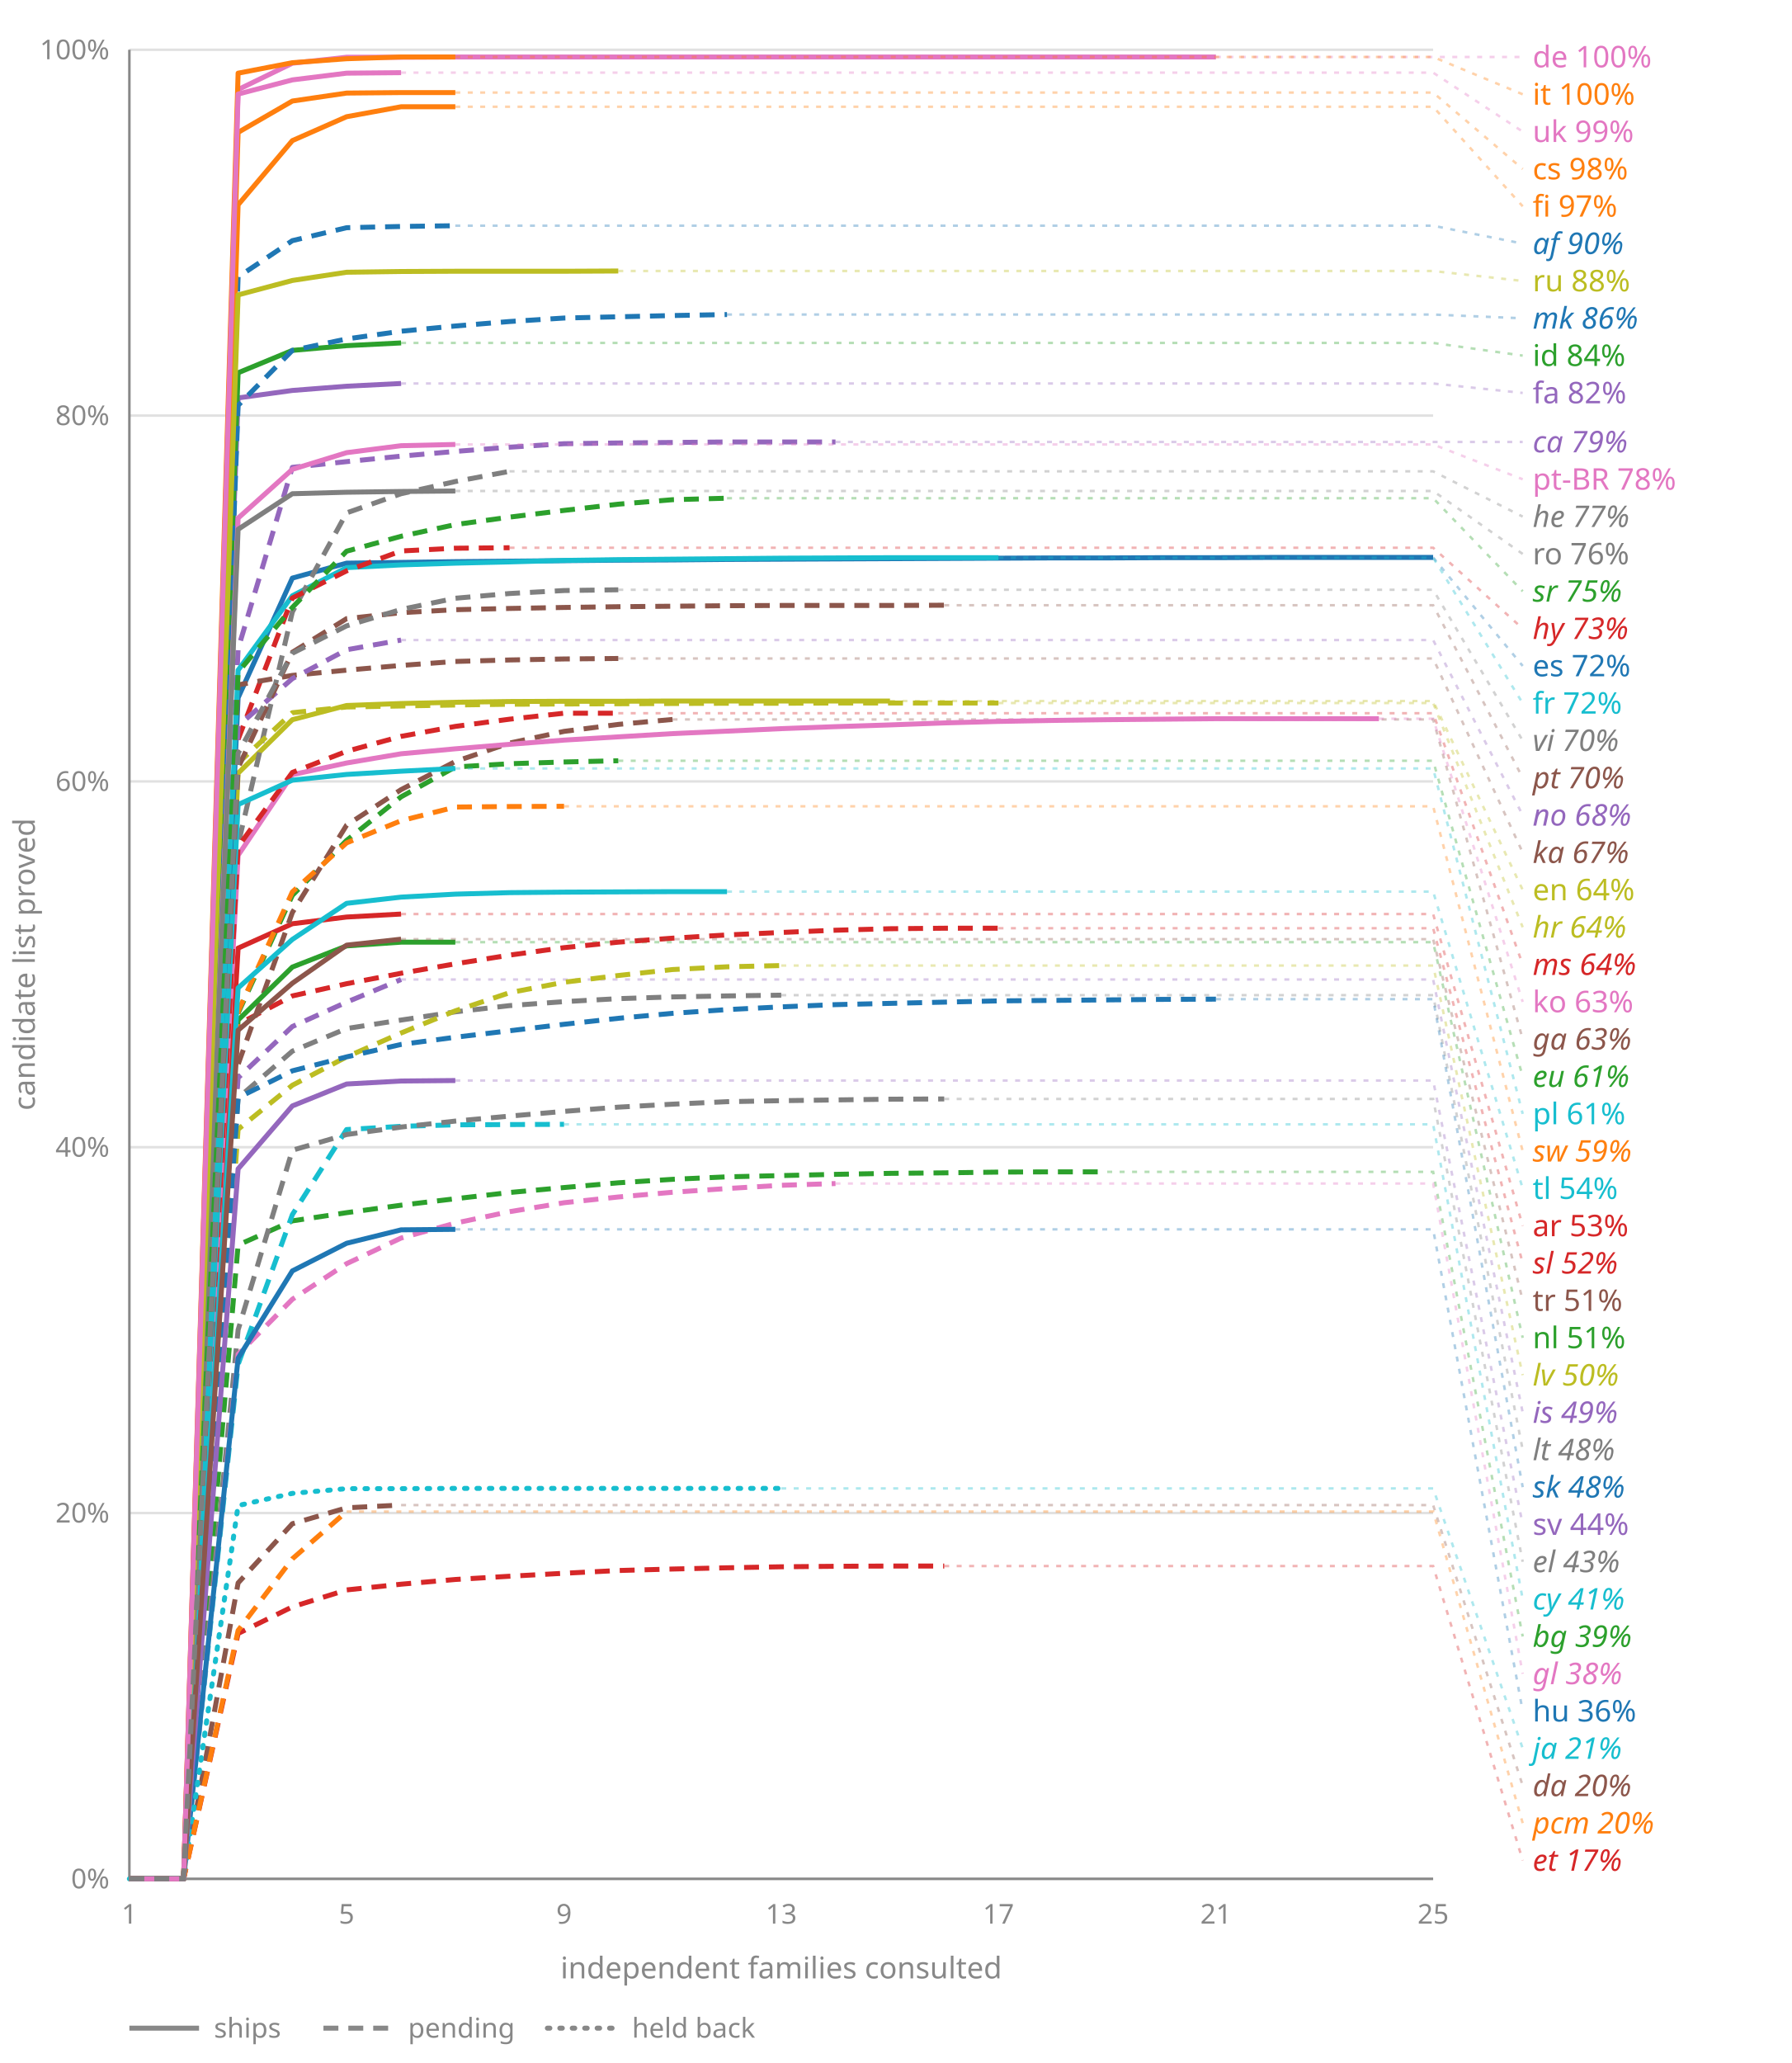
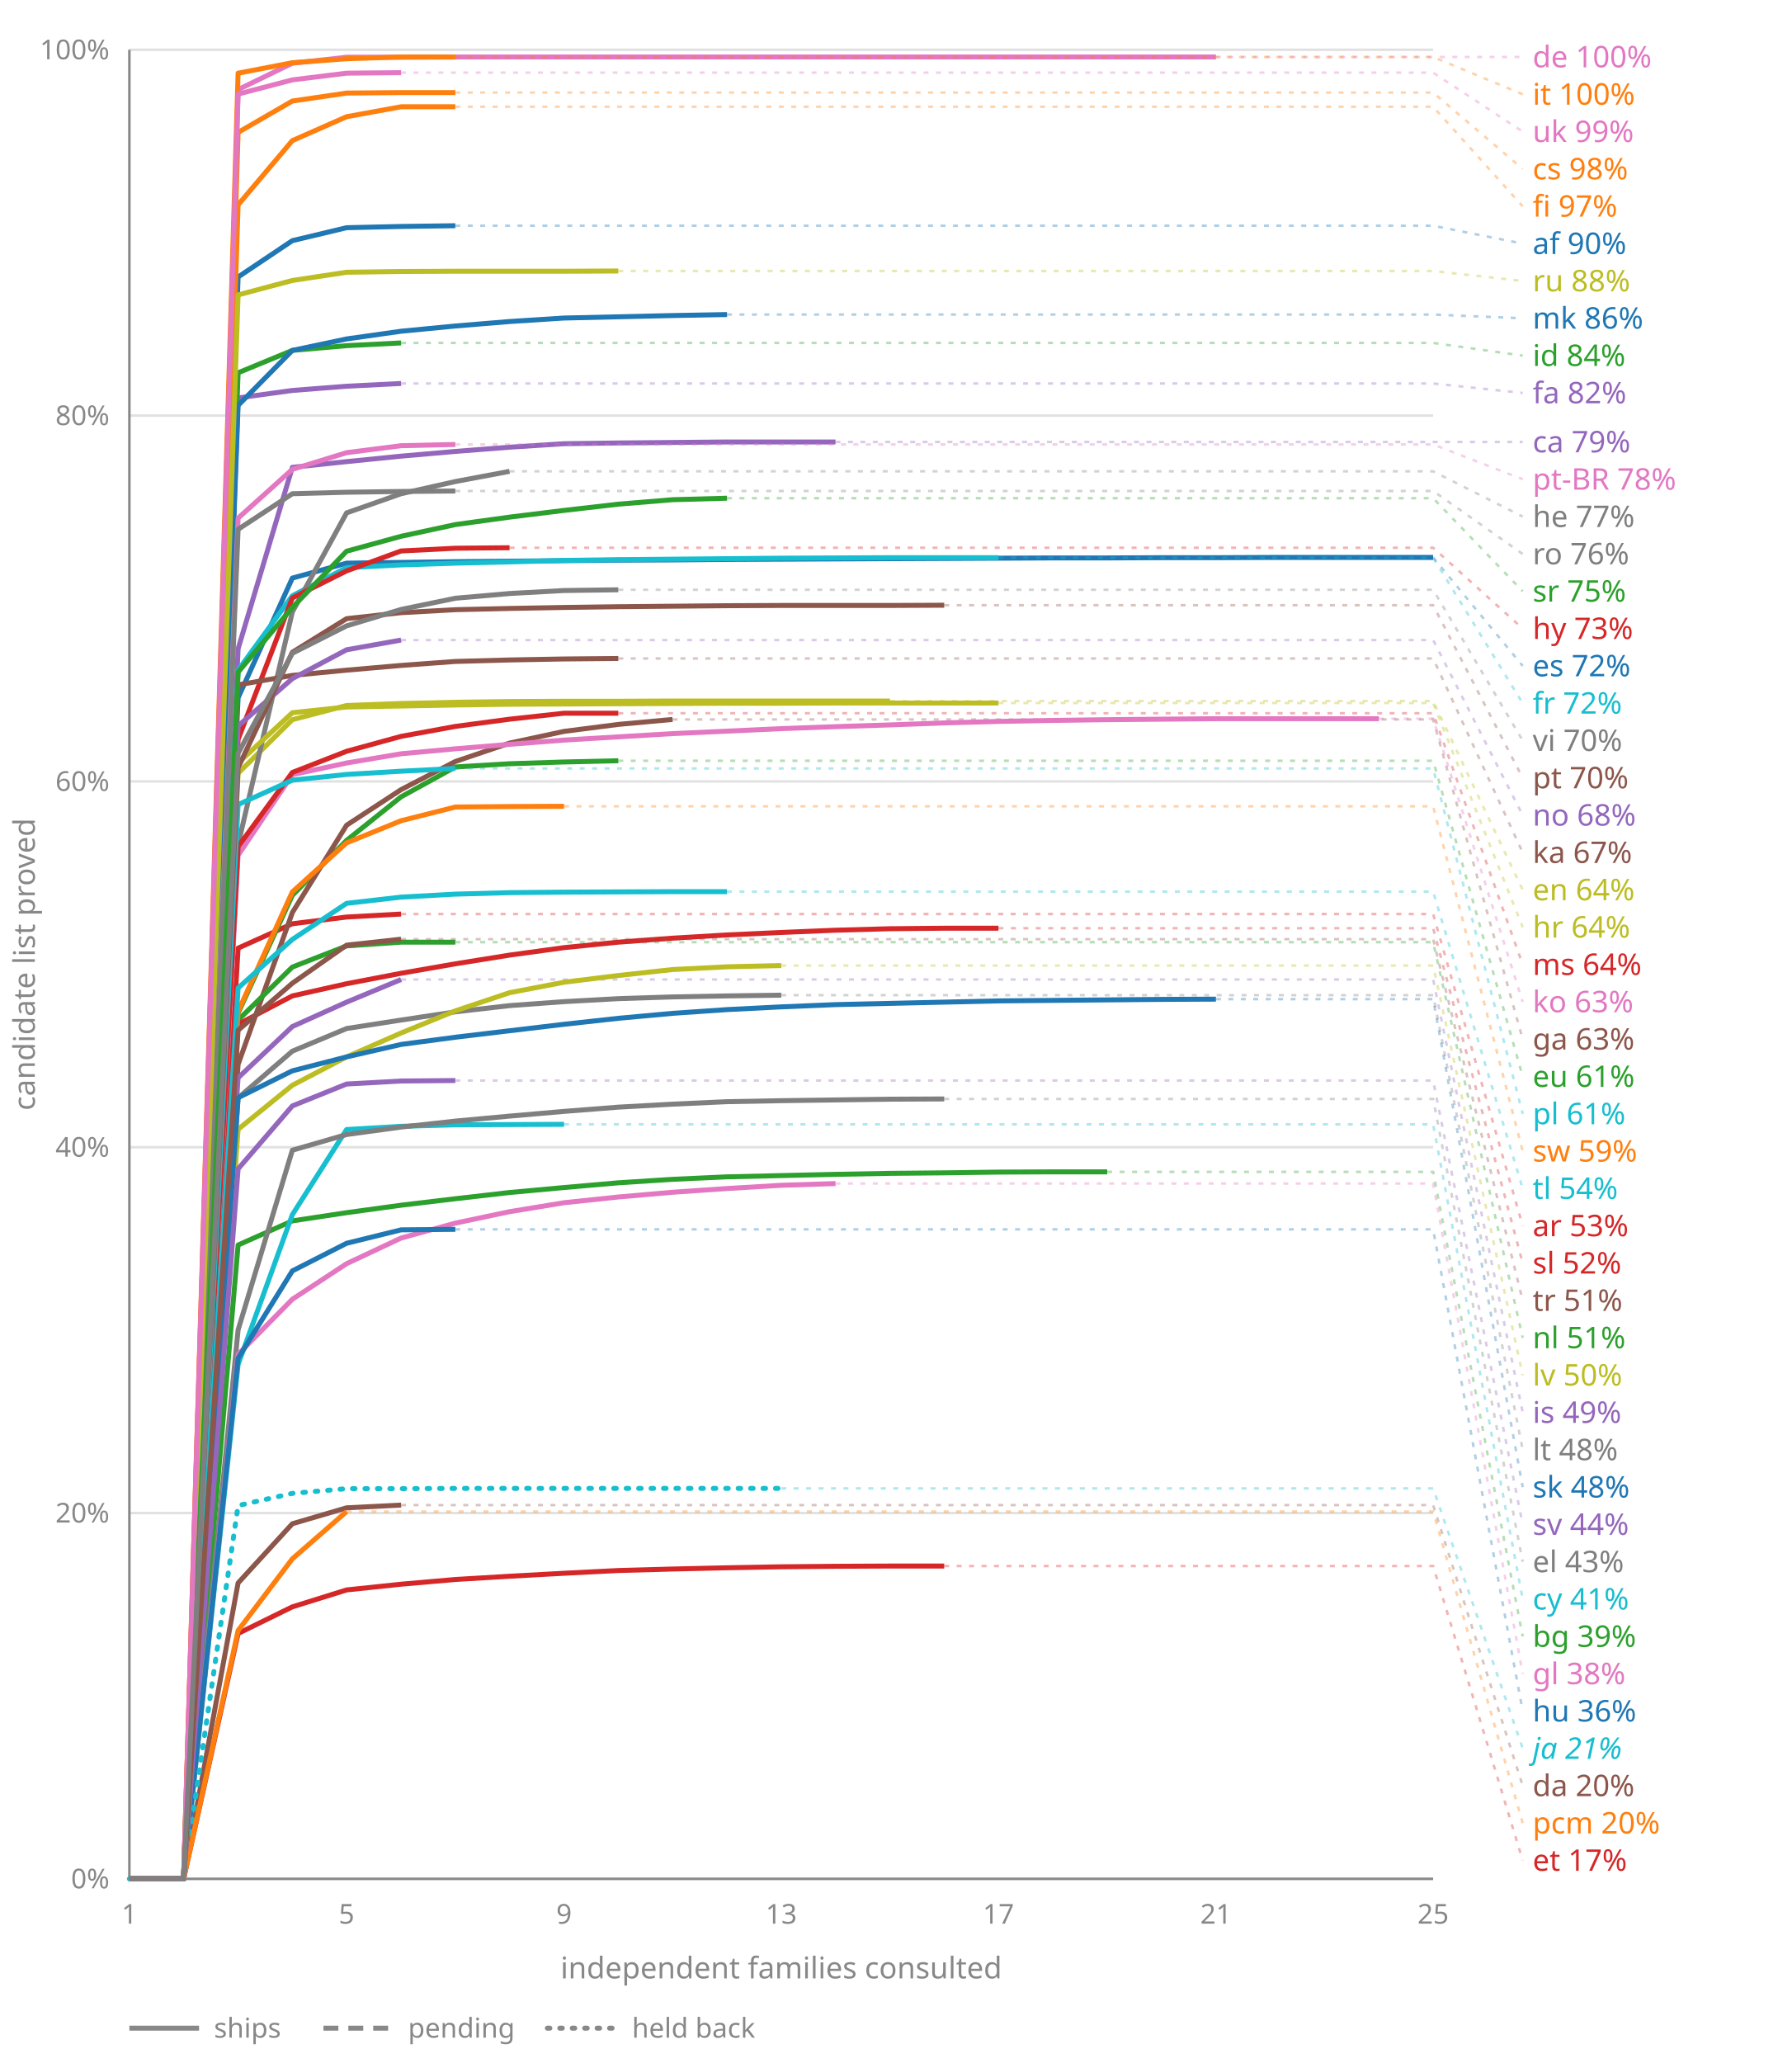
<svg xmlns="http://www.w3.org/2000/svg" width="720" height="829" viewBox="0 0 720 829" font-family="system-ui, sans-serif">
  <line x1="52" y1="755.0" x2="576" y2="755.0" stroke="#888" stroke-opacity="0.25" />
  <text x="44" y="755.0" fill="#888" font-size="11" text-anchor="end" dominant-baseline="middle">0%</text>
  <line x1="52" y1="608.0" x2="576" y2="608.0" stroke="#888" stroke-opacity="0.25" />
  <text x="44" y="608.0" fill="#888" font-size="11" text-anchor="end" dominant-baseline="middle">20%</text>
  <line x1="52" y1="461.0" x2="576" y2="461.0" stroke="#888" stroke-opacity="0.25" />
  <text x="44" y="461.0" fill="#888" font-size="11" text-anchor="end" dominant-baseline="middle">40%</text>
  <line x1="52" y1="314.0" x2="576" y2="314.0" stroke="#888" stroke-opacity="0.25" />
  <text x="44" y="314.0" fill="#888" font-size="11" text-anchor="end" dominant-baseline="middle">60%</text>
  <line x1="52" y1="167.0" x2="576" y2="167.0" stroke="#888" stroke-opacity="0.25" />
  <text x="44" y="167.0" fill="#888" font-size="11" text-anchor="end" dominant-baseline="middle">80%</text>
  <line x1="52" y1="20.0" x2="576" y2="20.0" stroke="#888" stroke-opacity="0.25" />
  <text x="44" y="20.0" fill="#888" font-size="11" text-anchor="end" dominant-baseline="middle">100%</text>
  <line x1="52" y1="20" x2="52" y2="755" stroke="#888" />
  <line x1="52" y1="755" x2="576" y2="755" stroke="#888" />
  <text x="52.0" y="773" fill="#888" font-size="11" text-anchor="middle">1</text>
  <text x="139.3" y="773" fill="#888" font-size="11" text-anchor="middle">5</text>
  <text x="226.7" y="773" fill="#888" font-size="11" text-anchor="middle">9</text>
  <text x="314.0" y="773" fill="#888" font-size="11" text-anchor="middle">13</text>
  <text x="401.3" y="773" fill="#888" font-size="11" text-anchor="middle">17</text>
  <text x="488.7" y="773" fill="#888" font-size="11" text-anchor="middle">21</text>
  <text x="576.0" y="773" fill="#888" font-size="11" text-anchor="middle">25</text>
  <text x="314" y="795" fill="#888" font-size="12" text-anchor="middle">independent families consulted</text>
  <text x="14" y="387.5" fill="#888" font-size="12" text-anchor="middle" transform="rotate(-90 14 387.5)">candidate list proved</text>
  <line x1="52" y1="815" x2="80" y2="815" stroke="#888" stroke-width="2" />
  <text x="86" y="815" fill="#888" font-size="11" dominant-baseline="middle">ships</text>
  <line x1="130" y1="815" x2="158" y2="815" stroke="#888" stroke-width="2" stroke-dasharray="6 4" />
  <text x="164" y="815" fill="#888" font-size="11" dominant-baseline="middle">pending</text>
  <line x1="220" y1="815" x2="248" y2="815" stroke="#888" stroke-width="2" stroke-dasharray="1 4" stroke-linecap="round" />
  <text x="254" y="815" fill="#888" font-size="11" dominant-baseline="middle">held back</text>
-   <polyline points="52.0,755.0 73.8,755.0 95.7,111.3 117.5,96.7 139.3,91.5 161.2,91.0 183.0,90.7" fill="none" stroke="#1f77b4" stroke-width="2" stroke-linejoin="round" stroke-dasharray="6 4" />
+   <polyline points="52.0,755.0 73.8,755.0 95.7,111.3 117.5,96.7 139.3,91.5 161.2,91.0 183.0,90.7" fill="none" stroke="#1f77b4" stroke-width="2" stroke-linejoin="round" />
  <path d="M183.0,90.7 L576,90.7 L612,97.9" fill="none" stroke="#1f77b4" stroke-opacity="0.35" stroke-dasharray="2 3" />
-   <text x="616" y="97.9" fill="#1f77b4" font-size="12" dominant-baseline="middle" font-style="italic">af 90%</text>
+   <text x="616" y="97.9" fill="#1f77b4" font-size="12" dominant-baseline="middle">af 90%</text>
  <polyline points="52.0,755.0 73.8,755.0 95.7,381.0 117.5,371.2 139.3,368.5 161.2,367.3" fill="none" stroke="#d62728" stroke-width="2" stroke-linejoin="round" />
  <path d="M161.2,367.3 L576,367.3 L612,492.6" fill="none" stroke="#d62728" stroke-opacity="0.35" stroke-dasharray="2 3" />
  <text x="616" y="492.6" fill="#d62728" font-size="12" dominant-baseline="middle">ar 53%</text>
-   <polyline points="52.0,755.0 73.8,755.0 95.7,500.3 117.5,490.6 139.3,487.3 161.2,484.3 183.0,481.7 204.8,479.2 226.7,477.2 248.5,475.3 270.3,473.9 292.2,472.9 314.0,472.4 335.8,471.9 357.7,471.5 379.5,471.3 401.3,471.0 423.2,470.9 445.0,470.9" fill="none" stroke="#2ca02c" stroke-width="2" stroke-linejoin="round" stroke-dasharray="6 4" />
+   <polyline points="52.0,755.0 73.8,755.0 95.7,500.3 117.5,490.6 139.3,487.3 161.2,484.3 183.0,481.7 204.8,479.2 226.7,477.2 248.5,475.3 270.3,473.9 292.2,472.9 314.0,472.4 335.8,471.9 357.7,471.5 379.5,471.3 401.3,471.0 423.2,470.9 445.0,470.9" fill="none" stroke="#2ca02c" stroke-width="2" stroke-linejoin="round" />
  <path d="M445.0,470.9 L576,470.9 L612,657.6" fill="none" stroke="#2ca02c" stroke-opacity="0.35" stroke-dasharray="2 3" />
-   <text x="616" y="657.6" fill="#2ca02c" font-size="12" dominant-baseline="middle" font-style="italic">bg 39%</text>
-   <polyline points="52.0,755.0 73.8,755.0 95.7,260.7 117.5,187.8 139.3,185.5 161.2,183.3 183.0,181.4 204.8,179.7 226.7,178.3 248.5,178.0 270.3,177.8 292.2,177.6 314.0,177.6 335.8,177.6" fill="none" stroke="#9467bd" stroke-width="2" stroke-linejoin="round" stroke-dasharray="6 4" />
+   <text x="616" y="657.6" fill="#2ca02c" font-size="12" dominant-baseline="middle">bg 39%</text>
+   <polyline points="52.0,755.0 73.8,755.0 95.7,260.7 117.5,187.8 139.3,185.5 161.2,183.3 183.0,181.4 204.8,179.7 226.7,178.3 248.5,178.0 270.3,177.8 292.2,177.6 314.0,177.6 335.8,177.6" fill="none" stroke="#9467bd" stroke-width="2" stroke-linejoin="round" />
  <path d="M335.8,177.6 L576,177.6 L612,177.6" fill="none" stroke="#9467bd" stroke-opacity="0.35" stroke-dasharray="2 3" />
-   <text x="616" y="177.6" fill="#9467bd" font-size="12" dominant-baseline="middle" font-style="italic">ca 79%</text>
+   <text x="616" y="177.6" fill="#9467bd" font-size="12" dominant-baseline="middle">ca 79%</text>
  <polyline points="52.0,755.0 73.8,755.0 95.7,53.2 117.5,40.6 139.3,37.4 161.2,37.2 183.0,37.2" fill="none" stroke="#ff7f0e" stroke-width="2" stroke-linejoin="round" />
  <path d="M183.0,37.2 L576,37.2 L612,67.9" fill="none" stroke="#ff7f0e" stroke-opacity="0.35" stroke-dasharray="2 3" />
  <text x="616" y="67.9" fill="#ff7f0e" font-size="12" dominant-baseline="middle">cs 98%</text>
-   <polyline points="52.0,755.0 73.8,755.0 95.7,548.3 117.5,488.1 139.3,453.9 161.2,452.6 183.0,452.0 204.8,451.9 226.7,451.8" fill="none" stroke="#17becf" stroke-width="2" stroke-linejoin="round" stroke-dasharray="6 4" />
+   <polyline points="52.0,755.0 73.8,755.0 95.7,548.3 117.5,488.1 139.3,453.9 161.2,452.6 183.0,452.0 204.8,451.9 226.7,451.8" fill="none" stroke="#17becf" stroke-width="2" stroke-linejoin="round" />
  <path d="M226.7,451.8 L576,451.8 L612,642.6" fill="none" stroke="#17becf" stroke-opacity="0.35" stroke-dasharray="2 3" />
-   <text x="616" y="642.6" fill="#17becf" font-size="12" dominant-baseline="middle" font-style="italic">cy 41%</text>
-   <polyline points="52.0,755.0 73.8,755.0 95.7,636.1 117.5,612.3 139.3,605.9 161.2,604.8" fill="none" stroke="#8c564b" stroke-width="2" stroke-linejoin="round" stroke-dasharray="6 4" />
+   <text x="616" y="642.6" fill="#17becf" font-size="12" dominant-baseline="middle">cy 41%</text>
+   <polyline points="52.0,755.0 73.8,755.0 95.7,636.1 117.5,612.3 139.3,605.9 161.2,604.8" fill="none" stroke="#8c564b" stroke-width="2" stroke-linejoin="round" />
  <path d="M161.2,604.8 L576,604.8 L612,717.6" fill="none" stroke="#8c564b" stroke-opacity="0.35" stroke-dasharray="2 3" />
-   <text x="616" y="717.6" fill="#8c564b" font-size="12" dominant-baseline="middle" font-style="italic">da 20%</text>
+   <text x="616" y="717.6" fill="#8c564b" font-size="12" dominant-baseline="middle">da 20%</text>
  <polyline points="52.0,755.0 73.8,755.0 95.7,36.0 117.5,25.4 139.3,23.0 161.2,23.0 183.0,22.9 204.8,22.9 226.7,22.9 248.5,22.9 270.3,22.9 292.2,22.9 314.0,22.9 335.8,22.9 357.7,22.9 379.5,22.9 401.3,22.9 423.2,22.9 445.0,22.9 466.8,22.9 488.7,22.9" fill="none" stroke="#e377c2" stroke-width="2" stroke-linejoin="round" />
  <path d="M488.7,22.9 L576,22.9 L612,22.9" fill="none" stroke="#e377c2" stroke-opacity="0.35" stroke-dasharray="2 3" />
  <text x="616" y="22.9" fill="#e377c2" font-size="12" dominant-baseline="middle">de 100%</text>
-   <polyline points="52.0,755.0 73.8,755.0 95.7,534.4 117.5,462.2 139.3,455.9 161.2,452.9 183.0,450.5 204.8,448.5 226.7,446.6 248.5,444.9 270.3,443.7 292.2,442.7 314.0,442.3 335.8,442.0 357.7,441.7 379.5,441.6" fill="none" stroke="#7f7f7f" stroke-width="2" stroke-linejoin="round" stroke-dasharray="6 4" />
+   <polyline points="52.0,755.0 73.8,755.0 95.7,534.4 117.5,462.2 139.3,455.9 161.2,452.9 183.0,450.5 204.8,448.5 226.7,446.6 248.5,444.9 270.3,443.7 292.2,442.7 314.0,442.3 335.8,442.0 357.7,441.7 379.5,441.6" fill="none" stroke="#7f7f7f" stroke-width="2" stroke-linejoin="round" />
  <path d="M379.5,441.6 L576,441.6 L612,627.6" fill="none" stroke="#7f7f7f" stroke-opacity="0.35" stroke-dasharray="2 3" />
-   <text x="616" y="627.6" fill="#7f7f7f" font-size="12" dominant-baseline="middle" font-style="italic">el 43%</text>
+   <text x="616" y="627.6" fill="#7f7f7f" font-size="12" dominant-baseline="middle">el 43%</text>
  <polyline points="52.0,755.0 73.8,755.0 95.7,310.7 117.5,289.2 139.3,283.5 161.2,282.7 183.0,282.2 204.8,281.9 226.7,281.8 248.5,281.8 270.3,281.7 292.2,281.7 314.0,281.7 335.8,281.7 357.7,281.7" fill="none" stroke="#bcbd22" stroke-width="2" stroke-linejoin="round" />
  <path d="M357.7,281.7 L576,281.7 L612,357.6" fill="none" stroke="#bcbd22" stroke-opacity="0.35" stroke-dasharray="2 3" />
  <text x="616" y="357.6" fill="#bcbd22" font-size="12" dominant-baseline="middle">en 64%</text>
  <polyline points="52.0,755.0 73.8,755.0 95.7,280.4 117.5,232.3 139.3,226.3 161.2,226.0 183.0,225.7 204.8,225.5 226.7,225.3 248.5,225.1 270.3,225.0 292.2,224.8 314.0,224.7 335.8,224.6 357.7,224.5 379.5,224.4 401.3,224.3 423.2,224.2 445.0,224.2 466.8,224.1 488.7,224.1 510.5,224.0 532.3,224.0 554.2,224.0 576.0,224.0" fill="none" stroke="#1f77b4" stroke-width="2" stroke-linejoin="round" />
  <path d="M576.0,224.0 L576,224.0 L612,267.6" fill="none" stroke="#1f77b4" stroke-opacity="0.35" stroke-dasharray="2 3" />
  <text x="616" y="267.6" fill="#1f77b4" font-size="12" dominant-baseline="middle">es 72%</text>
-   <polyline points="52.0,755.0 73.8,755.0 95.7,656.4 117.5,645.7 139.3,638.9 161.2,636.6 183.0,634.7 204.8,633.4 226.7,632.2 248.5,631.1 270.3,630.5 292.2,630.0 314.0,629.6 335.8,629.4 357.7,629.3 379.5,629.3" fill="none" stroke="#d62728" stroke-width="2" stroke-linejoin="round" stroke-dasharray="6 4" />
+   <polyline points="52.0,755.0 73.8,755.0 95.7,656.4 117.5,645.7 139.3,638.9 161.2,636.6 183.0,634.7 204.8,633.4 226.7,632.2 248.5,631.1 270.3,630.5 292.2,630.0 314.0,629.6 335.8,629.4 357.7,629.3 379.5,629.3" fill="none" stroke="#d62728" stroke-width="2" stroke-linejoin="round" />
  <path d="M379.5,629.3 L576,629.3 L612,747.6" fill="none" stroke="#d62728" stroke-opacity="0.35" stroke-dasharray="2 3" />
-   <text x="616" y="747.6" fill="#d62728" font-size="12" dominant-baseline="middle" font-style="italic">et 17%</text>
-   <polyline points="52.0,755.0 73.8,755.0 95.7,407.1 117.5,359.8 139.3,337.7 161.2,320.2 183.0,308.2 204.8,306.9 226.7,306.2 248.5,305.7" fill="none" stroke="#2ca02c" stroke-width="2" stroke-linejoin="round" stroke-dasharray="6 4" />
+   <text x="616" y="747.6" fill="#d62728" font-size="12" dominant-baseline="middle">et 17%</text>
+   <polyline points="52.0,755.0 73.8,755.0 95.7,407.1 117.5,359.8 139.3,337.7 161.2,320.2 183.0,308.2 204.8,306.9 226.7,306.2 248.5,305.7" fill="none" stroke="#2ca02c" stroke-width="2" stroke-linejoin="round" />
  <path d="M248.5,305.7 L576,305.7 L612,432.6" fill="none" stroke="#2ca02c" stroke-opacity="0.35" stroke-dasharray="2 3" />
-   <text x="616" y="432.6" fill="#2ca02c" font-size="12" dominant-baseline="middle" font-style="italic">eu 61%</text>
+   <text x="616" y="432.6" fill="#2ca02c" font-size="12" dominant-baseline="middle">eu 61%</text>
  <polyline points="52.0,755.0 73.8,755.0 95.7,159.9 117.5,156.9 139.3,155.2 161.2,154.1" fill="none" stroke="#9467bd" stroke-width="2" stroke-linejoin="round" />
  <path d="M161.2,154.1 L576,154.1 L612,157.9" fill="none" stroke="#9467bd" stroke-opacity="0.35" stroke-dasharray="2 3" />
  <text x="616" y="157.9" fill="#9467bd" font-size="12" dominant-baseline="middle">fa 82%</text>
  <polyline points="52.0,755.0 73.8,755.0 95.7,82.3 117.5,56.5 139.3,46.9 161.2,42.9 183.0,42.9" fill="none" stroke="#ff7f0e" stroke-width="2" stroke-linejoin="round" />
  <path d="M183.0,42.9 L576,42.9 L612,82.9" fill="none" stroke="#ff7f0e" stroke-opacity="0.35" stroke-dasharray="2 3" />
  <text x="616" y="82.9" fill="#ff7f0e" font-size="12" dominant-baseline="middle">fi 97%</text>
  <polyline points="52.0,755.0 73.8,755.0 95.7,269.3 117.5,239.4 139.3,228.1 161.2,227.0 183.0,226.3 204.8,225.8 226.7,225.2 248.5,224.9 270.3,224.7 292.2,224.5 314.0,224.3 335.8,224.2 357.7,224.1 379.5,224.1 401.3,224.1" fill="none" stroke="#17becf" stroke-width="2" stroke-linejoin="round" />
  <path d="M401.3,224.1 L576,224.1 L612,282.6" fill="none" stroke="#17becf" stroke-opacity="0.35" stroke-dasharray="2 3" />
  <text x="616" y="282.6" fill="#17becf" font-size="12" dominant-baseline="middle">fr 72%</text>
-   <polyline points="52.0,755.0 73.8,755.0 95.7,427.7 117.5,366.7 139.3,331.6 161.2,317.3 183.0,306.0 204.8,298.6 226.7,293.9 248.5,291.1 270.3,289.1" fill="none" stroke="#8c564b" stroke-width="2" stroke-linejoin="round" stroke-dasharray="6 4" />
+   <polyline points="52.0,755.0 73.8,755.0 95.7,427.7 117.5,366.7 139.3,331.6 161.2,317.3 183.0,306.0 204.8,298.6 226.7,293.9 248.5,291.1 270.3,289.1" fill="none" stroke="#8c564b" stroke-width="2" stroke-linejoin="round" />
  <path d="M270.3,289.1 L576,289.1 L612,417.6" fill="none" stroke="#8c564b" stroke-opacity="0.35" stroke-dasharray="2 3" />
-   <text x="616" y="417.6" fill="#8c564b" font-size="12" dominant-baseline="middle" font-style="italic">ga 63%</text>
-   <polyline points="52.0,755.0 73.8,755.0 95.7,544.2 117.5,522.1 139.3,507.8 161.2,497.5 183.0,491.5 204.8,486.9 226.7,483.3 248.5,481.0 270.3,479.1 292.2,477.6 314.0,476.3 335.8,475.6" fill="none" stroke="#e377c2" stroke-width="2" stroke-linejoin="round" stroke-dasharray="6 4" />
+   <text x="616" y="417.6" fill="#8c564b" font-size="12" dominant-baseline="middle">ga 63%</text>
+   <polyline points="52.0,755.0 73.8,755.0 95.7,544.2 117.5,522.1 139.3,507.8 161.2,497.5 183.0,491.5 204.8,486.9 226.7,483.3 248.5,481.0 270.3,479.1 292.2,477.6 314.0,476.3 335.8,475.6" fill="none" stroke="#e377c2" stroke-width="2" stroke-linejoin="round" />
  <path d="M335.8,475.6 L576,475.6 L612,672.6" fill="none" stroke="#e377c2" stroke-opacity="0.35" stroke-dasharray="2 3" />
-   <text x="616" y="672.6" fill="#e377c2" font-size="12" dominant-baseline="middle" font-style="italic">gl 38%</text>
-   <polyline points="52.0,755.0 73.8,755.0 95.7,339.4 117.5,245.9 139.3,206.1 161.2,198.4 183.0,193.5 204.8,189.4" fill="none" stroke="#7f7f7f" stroke-width="2" stroke-linejoin="round" stroke-dasharray="6 4" />
+   <text x="616" y="672.6" fill="#e377c2" font-size="12" dominant-baseline="middle">gl 38%</text>
+   <polyline points="52.0,755.0 73.8,755.0 95.7,339.4 117.5,245.9 139.3,206.1 161.2,198.4 183.0,193.5 204.8,189.4" fill="none" stroke="#7f7f7f" stroke-width="2" stroke-linejoin="round" />
  <path d="M204.8,189.4 L576,189.4 L612,207.6" fill="none" stroke="#7f7f7f" stroke-opacity="0.35" stroke-dasharray="2 3" />
-   <text x="616" y="207.6" fill="#7f7f7f" font-size="12" dominant-baseline="middle" font-style="italic">he 77%</text>
-   <polyline points="52.0,755.0 73.8,755.0 95.7,306.6 117.5,286.4 139.3,284.1 161.2,283.7 183.0,283.3 204.8,283.0 226.7,282.9 248.5,282.8 270.3,282.7 292.2,282.6 314.0,282.6 335.8,282.5 357.7,282.5 379.5,282.5 401.3,282.5" fill="none" stroke="#bcbd22" stroke-width="2" stroke-linejoin="round" stroke-dasharray="6 4" />
+   <text x="616" y="207.6" fill="#7f7f7f" font-size="12" dominant-baseline="middle">he 77%</text>
+   <polyline points="52.0,755.0 73.8,755.0 95.7,306.6 117.5,286.4 139.3,284.1 161.2,283.7 183.0,283.3 204.8,283.0 226.7,282.9 248.5,282.8 270.3,282.7 292.2,282.6 314.0,282.6 335.8,282.5 357.7,282.5 379.5,282.5 401.3,282.5" fill="none" stroke="#bcbd22" stroke-width="2" stroke-linejoin="round" />
  <path d="M401.3,282.5 L576,282.5 L612,372.6" fill="none" stroke="#bcbd22" stroke-opacity="0.35" stroke-dasharray="2 3" />
-   <text x="616" y="372.6" fill="#bcbd22" font-size="12" dominant-baseline="middle" font-style="italic">hr 64%</text>
+   <text x="616" y="372.6" fill="#bcbd22" font-size="12" dominant-baseline="middle">hr 64%</text>
  <polyline points="52.0,755.0 73.8,755.0 95.7,545.8 117.5,510.7 139.3,499.6 161.2,494.2 183.0,494.0" fill="none" stroke="#1f77b4" stroke-width="2" stroke-linejoin="round" />
  <path d="M183.0,494.0 L576,494.0 L612,687.6" fill="none" stroke="#1f77b4" stroke-opacity="0.35" stroke-dasharray="2 3" />
  <text x="616" y="687.6" fill="#1f77b4" font-size="12" dominant-baseline="middle">hu 36%</text>
-   <polyline points="52.0,755.0 73.8,755.0 95.7,297.1 117.5,240.3 139.3,229.4 161.2,221.4 183.0,220.3 204.8,220.1" fill="none" stroke="#d62728" stroke-width="2" stroke-linejoin="round" stroke-dasharray="6 4" />
+   <polyline points="52.0,755.0 73.8,755.0 95.7,297.1 117.5,240.3 139.3,229.4 161.2,221.4 183.0,220.3 204.8,220.1" fill="none" stroke="#d62728" stroke-width="2" stroke-linejoin="round" />
  <path d="M204.8,220.1 L576,220.1 L612,252.6" fill="none" stroke="#d62728" stroke-opacity="0.35" stroke-dasharray="2 3" />
-   <text x="616" y="252.6" fill="#d62728" font-size="12" dominant-baseline="middle" font-style="italic">hy 73%</text>
+   <text x="616" y="252.6" fill="#d62728" font-size="12" dominant-baseline="middle">hy 73%</text>
  <polyline points="52.0,755.0 73.8,755.0 95.7,149.8 117.5,140.8 139.3,138.9 161.2,137.8" fill="none" stroke="#2ca02c" stroke-width="2" stroke-linejoin="round" />
  <path d="M161.2,137.8 L576,137.8 L612,142.9" fill="none" stroke="#2ca02c" stroke-opacity="0.35" stroke-dasharray="2 3" />
  <text x="616" y="142.9" fill="#2ca02c" font-size="12" dominant-baseline="middle">id 84%</text>
-   <polyline points="52.0,755.0 73.8,755.0 95.7,433.1 117.5,412.5 139.3,402.7 161.2,393.6" fill="none" stroke="#9467bd" stroke-width="2" stroke-linejoin="round" stroke-dasharray="6 4" />
+   <polyline points="52.0,755.0 73.8,755.0 95.7,433.1 117.5,412.5 139.3,402.7 161.2,393.6" fill="none" stroke="#9467bd" stroke-width="2" stroke-linejoin="round" />
  <path d="M161.2,393.6 L576,393.6 L612,567.6" fill="none" stroke="#9467bd" stroke-opacity="0.35" stroke-dasharray="2 3" />
-   <text x="616" y="567.6" fill="#9467bd" font-size="12" dominant-baseline="middle" font-style="italic">is 49%</text>
+   <text x="616" y="567.6" fill="#9467bd" font-size="12" dominant-baseline="middle">is 49%</text>
  <polyline points="52.0,755.0 73.8,755.0 95.7,29.4 117.5,25.2 139.3,23.6 161.2,22.9 183.0,22.9" fill="none" stroke="#ff7f0e" stroke-width="2" stroke-linejoin="round" />
  <path d="M183.0,22.9 L576,22.9 L612,37.9" fill="none" stroke="#ff7f0e" stroke-opacity="0.35" stroke-dasharray="2 3" />
  <text x="616" y="37.9" fill="#ff7f0e" font-size="12" dominant-baseline="middle">it 100%</text>
  <polyline points="52.0,755.0 73.8,755.0 95.7,605.0 117.5,600.1 139.3,598.2 161.2,598.2 183.0,598.1 204.8,598.1 226.7,598.1 248.5,598.1 270.3,598.1 292.2,598.1 314.0,598.1" fill="none" stroke="#17becf" stroke-width="2" stroke-linejoin="round" stroke-dasharray="1 4" stroke-linecap="round" />
  <path d="M314.0,598.1 L576,598.1 L612,702.6" fill="none" stroke="#17becf" stroke-opacity="0.35" stroke-dasharray="2 3" />
  <text x="616" y="702.6" fill="#17becf" font-size="12" dominant-baseline="middle" font-style="italic">ja 21%</text>
-   <polyline points="52.0,755.0 73.8,755.0 95.7,275.2 117.5,271.4 139.3,269.3 161.2,267.4 183.0,265.8 204.8,265.2 226.7,264.8 248.5,264.6" fill="none" stroke="#8c564b" stroke-width="2" stroke-linejoin="round" stroke-dasharray="6 4" />
+   <polyline points="52.0,755.0 73.8,755.0 95.7,275.2 117.5,271.4 139.3,269.3 161.2,267.4 183.0,265.8 204.8,265.2 226.7,264.8 248.5,264.6" fill="none" stroke="#8c564b" stroke-width="2" stroke-linejoin="round" />
  <path d="M248.5,264.6 L576,264.6 L612,342.6" fill="none" stroke="#8c564b" stroke-opacity="0.35" stroke-dasharray="2 3" />
-   <text x="616" y="342.6" fill="#8c564b" font-size="12" dominant-baseline="middle" font-style="italic">ka 67%</text>
+   <text x="616" y="342.6" fill="#8c564b" font-size="12" dominant-baseline="middle">ka 67%</text>
  <polyline points="52.0,755.0 73.8,755.0 95.7,343.7 117.5,311.3 139.3,306.6 161.2,302.9 183.0,300.9 204.8,299.1 226.7,297.4 248.5,296.1 270.3,294.8 292.2,293.8 314.0,292.8 335.8,292.0 357.7,291.3 379.5,290.5 401.3,289.9 423.2,289.5 445.0,289.2 466.8,289.0 488.7,288.8 510.5,288.8 532.3,288.8 554.2,288.8" fill="none" stroke="#e377c2" stroke-width="2" stroke-linejoin="round" />
  <path d="M554.2,288.8 L576,288.8 L612,402.6" fill="none" stroke="#e377c2" stroke-opacity="0.35" stroke-dasharray="2 3" />
  <text x="616" y="402.6" fill="#e377c2" font-size="12" dominant-baseline="middle">ko 63%</text>
-   <polyline points="52.0,755.0 73.8,755.0 95.7,441.2 117.5,422.4 139.3,413.3 161.2,409.9 183.0,406.6 204.8,404.1 226.7,402.5 248.5,401.3 270.3,400.6 292.2,400.2 314.0,399.9" fill="none" stroke="#7f7f7f" stroke-width="2" stroke-linejoin="round" stroke-dasharray="6 4" />
+   <polyline points="52.0,755.0 73.8,755.0 95.7,441.2 117.5,422.4 139.3,413.3 161.2,409.9 183.0,406.6 204.8,404.1 226.7,402.5 248.5,401.3 270.3,400.6 292.2,400.2 314.0,399.9" fill="none" stroke="#7f7f7f" stroke-width="2" stroke-linejoin="round" />
  <path d="M314.0,399.9 L576,399.9 L612,582.6" fill="none" stroke="#7f7f7f" stroke-opacity="0.35" stroke-dasharray="2 3" />
-   <text x="616" y="582.6" fill="#7f7f7f" font-size="12" dominant-baseline="middle" font-style="italic">lt 48%</text>
-   <polyline points="52.0,755.0 73.8,755.0 95.7,453.8 117.5,436.1 139.3,424.7 161.2,415.1 183.0,406.2 204.8,398.9 226.7,394.7 248.5,392.0 270.3,389.6 292.2,388.5 314.0,388.0" fill="none" stroke="#bcbd22" stroke-width="2" stroke-linejoin="round" stroke-dasharray="6 4" />
+   <text x="616" y="582.6" fill="#7f7f7f" font-size="12" dominant-baseline="middle">lt 48%</text>
+   <polyline points="52.0,755.0 73.8,755.0 95.7,453.8 117.5,436.1 139.3,424.7 161.2,415.1 183.0,406.2 204.8,398.9 226.7,394.7 248.5,392.0 270.3,389.6 292.2,388.5 314.0,388.0" fill="none" stroke="#bcbd22" stroke-width="2" stroke-linejoin="round" />
  <path d="M314.0,388.0 L576,388.0 L612,552.6" fill="none" stroke="#bcbd22" stroke-opacity="0.35" stroke-dasharray="2 3" />
-   <text x="616" y="552.6" fill="#bcbd22" font-size="12" dominant-baseline="middle" font-style="italic">lv 50%</text>
-   <polyline points="52.0,755.0 73.8,755.0 95.7,162.9 117.5,140.8 139.3,136.2 161.2,133.1 183.0,131.0 204.8,129.2 226.7,127.8 248.5,127.3 270.3,126.8 292.2,126.4" fill="none" stroke="#1f77b4" stroke-width="2" stroke-linejoin="round" stroke-dasharray="6 4" />
+   <text x="616" y="552.6" fill="#bcbd22" font-size="12" dominant-baseline="middle">lv 50%</text>
+   <polyline points="52.0,755.0 73.8,755.0 95.7,162.9 117.5,140.8 139.3,136.2 161.2,133.1 183.0,131.0 204.8,129.2 226.7,127.8 248.5,127.3 270.3,126.8 292.2,126.4" fill="none" stroke="#1f77b4" stroke-width="2" stroke-linejoin="round" />
  <path d="M292.2,126.4 L576,126.4 L612,127.9" fill="none" stroke="#1f77b4" stroke-opacity="0.35" stroke-dasharray="2 3" />
-   <text x="616" y="127.9" fill="#1f77b4" font-size="12" dominant-baseline="middle" font-style="italic">mk 86%</text>
-   <polyline points="52.0,755.0 73.8,755.0 95.7,340.2 117.5,310.4 139.3,301.9 161.2,295.9 183.0,291.9 204.8,289.0 226.7,286.6 248.5,286.6" fill="none" stroke="#d62728" stroke-width="2" stroke-linejoin="round" stroke-dasharray="6 4" />
+   <text x="616" y="127.9" fill="#1f77b4" font-size="12" dominant-baseline="middle">mk 86%</text>
+   <polyline points="52.0,755.0 73.8,755.0 95.7,340.2 117.5,310.4 139.3,301.9 161.2,295.9 183.0,291.9 204.8,289.0 226.7,286.6 248.5,286.6" fill="none" stroke="#d62728" stroke-width="2" stroke-linejoin="round" />
  <path d="M248.5,286.6 L576,286.6 L612,387.6" fill="none" stroke="#d62728" stroke-opacity="0.35" stroke-dasharray="2 3" />
-   <text x="616" y="387.6" fill="#d62728" font-size="12" dominant-baseline="middle" font-style="italic">ms 64%</text>
+   <text x="616" y="387.6" fill="#d62728" font-size="12" dominant-baseline="middle">ms 64%</text>
  <polyline points="52.0,755.0 73.8,755.0 95.7,409.9 117.5,388.6 139.3,380.1 161.2,378.6 183.0,378.6" fill="none" stroke="#2ca02c" stroke-width="2" stroke-linejoin="round" />
  <path d="M183.0,378.6 L576,378.6 L612,537.6" fill="none" stroke="#2ca02c" stroke-opacity="0.35" stroke-dasharray="2 3" />
  <text x="616" y="537.6" fill="#2ca02c" font-size="12" dominant-baseline="middle">nl 51%</text>
-   <polyline points="52.0,755.0 73.8,755.0 95.7,291.7 117.5,272.7 139.3,261.1 161.2,257.2" fill="none" stroke="#9467bd" stroke-width="2" stroke-linejoin="round" stroke-dasharray="6 4" />
+   <polyline points="52.0,755.0 73.8,755.0 95.7,291.7 117.5,272.7 139.3,261.1 161.2,257.2" fill="none" stroke="#9467bd" stroke-width="2" stroke-linejoin="round" />
  <path d="M161.2,257.2 L576,257.2 L612,327.6" fill="none" stroke="#9467bd" stroke-opacity="0.35" stroke-dasharray="2 3" />
-   <text x="616" y="327.6" fill="#9467bd" font-size="12" dominant-baseline="middle" font-style="italic">no 68%</text>
-   <polyline points="52.0,755.0 73.8,755.0 95.7,655.2 117.5,626.4 139.3,607.4" fill="none" stroke="#ff7f0e" stroke-width="2" stroke-linejoin="round" stroke-dasharray="6 4" />
+   <text x="616" y="327.6" fill="#9467bd" font-size="12" dominant-baseline="middle">no 68%</text>
+   <polyline points="52.0,755.0 73.8,755.0 95.7,655.2 117.5,626.4 139.3,607.4" fill="none" stroke="#ff7f0e" stroke-width="2" stroke-linejoin="round" />
  <path d="M139.3,607.4 L576,607.4 L612,732.6" fill="none" stroke="#ff7f0e" stroke-opacity="0.35" stroke-dasharray="2 3" />
-   <text x="616" y="732.6" fill="#ff7f0e" font-size="12" dominant-baseline="middle" font-style="italic">pcm 20%</text>
+   <text x="616" y="732.6" fill="#ff7f0e" font-size="12" dominant-baseline="middle">pcm 20%</text>
  <polyline points="52.0,755.0 73.8,755.0 95.7,323.3 117.5,313.5 139.3,311.2 161.2,309.9 183.0,308.8" fill="none" stroke="#17becf" stroke-width="2" stroke-linejoin="round" />
  <path d="M183.0,308.8 L576,308.8 L612,447.6" fill="none" stroke="#17becf" stroke-opacity="0.35" stroke-dasharray="2 3" />
  <text x="616" y="447.6" fill="#17becf" font-size="12" dominant-baseline="middle">pl 61%</text>
-   <polyline points="52.0,755.0 73.8,755.0 95.7,308.5 117.5,262.1 139.3,248.6 161.2,246.2 183.0,245.0 204.8,244.5 226.7,244.1 248.5,243.8 270.3,243.6 292.2,243.4 314.0,243.3 335.8,243.3 357.7,243.3 379.5,243.2" fill="none" stroke="#8c564b" stroke-width="2" stroke-linejoin="round" stroke-dasharray="6 4" />
+   <polyline points="52.0,755.0 73.8,755.0 95.7,308.5 117.5,262.1 139.3,248.6 161.2,246.2 183.0,245.0 204.8,244.5 226.7,244.1 248.5,243.8 270.3,243.6 292.2,243.4 314.0,243.3 335.8,243.3 357.7,243.3 379.5,243.2" fill="none" stroke="#8c564b" stroke-width="2" stroke-linejoin="round" />
  <path d="M379.5,243.2 L576,243.2 L612,312.6" fill="none" stroke="#8c564b" stroke-opacity="0.35" stroke-dasharray="2 3" />
-   <text x="616" y="312.6" fill="#8c564b" font-size="12" dominant-baseline="middle" font-style="italic">pt 70%</text>
+   <text x="616" y="312.6" fill="#8c564b" font-size="12" dominant-baseline="middle">pt 70%</text>
  <polyline points="52.0,755.0 73.8,755.0 95.7,208.2 117.5,188.6 139.3,181.9 161.2,179.1 183.0,178.6" fill="none" stroke="#e377c2" stroke-width="2" stroke-linejoin="round" />
  <path d="M183.0,178.6 L576,178.6 L612,192.6" fill="none" stroke="#e377c2" stroke-opacity="0.35" stroke-dasharray="2 3" />
  <text x="616" y="192.6" fill="#e377c2" font-size="12" dominant-baseline="middle">pt-BR 78%</text>
  <polyline points="52.0,755.0 73.8,755.0 95.7,212.7 117.5,198.4 139.3,197.8 161.2,197.5 183.0,197.3" fill="none" stroke="#7f7f7f" stroke-width="2" stroke-linejoin="round" />
  <path d="M183.0,197.3 L576,197.3 L612,222.6" fill="none" stroke="#7f7f7f" stroke-opacity="0.35" stroke-dasharray="2 3" />
  <text x="616" y="222.6" fill="#7f7f7f" font-size="12" dominant-baseline="middle">ro 76%</text>
  <polyline points="52.0,755.0 73.8,755.0 95.7,118.5 117.5,112.7 139.3,109.4 161.2,109.1 183.0,109.0 204.8,109.0 226.7,109.0 248.5,108.9" fill="none" stroke="#bcbd22" stroke-width="2" stroke-linejoin="round" />
  <path d="M248.5,108.9 L576,108.9 L612,112.9" fill="none" stroke="#bcbd22" stroke-opacity="0.35" stroke-dasharray="2 3" />
  <text x="616" y="112.9" fill="#bcbd22" font-size="12" dominant-baseline="middle">ru 88%</text>
-   <polyline points="52.0,755.0 73.8,755.0 95.7,441.1 117.5,430.3 139.3,424.7 161.2,419.7 183.0,416.8 204.8,414.2 226.7,411.6 248.5,409.2 270.3,407.2 292.2,405.7 314.0,404.6 335.8,403.7 357.7,403.2 379.5,402.7 401.3,402.2 423.2,402.0 445.0,401.8 466.8,401.6 488.7,401.5" fill="none" stroke="#1f77b4" stroke-width="2" stroke-linejoin="round" stroke-dasharray="6 4" />
+   <polyline points="52.0,755.0 73.8,755.0 95.7,441.1 117.5,430.3 139.3,424.7 161.2,419.7 183.0,416.8 204.8,414.2 226.7,411.6 248.5,409.2 270.3,407.2 292.2,405.7 314.0,404.6 335.8,403.7 357.7,403.2 379.5,402.7 401.3,402.2 423.2,402.0 445.0,401.8 466.8,401.6 488.7,401.5" fill="none" stroke="#1f77b4" stroke-width="2" stroke-linejoin="round" />
  <path d="M488.7,401.5 L576,401.5 L612,597.6" fill="none" stroke="#1f77b4" stroke-opacity="0.35" stroke-dasharray="2 3" />
-   <text x="616" y="597.6" fill="#1f77b4" font-size="12" dominant-baseline="middle" font-style="italic">sk 48%</text>
-   <polyline points="52.0,755.0 73.8,755.0 95.7,411.6 117.5,400.2 139.3,395.3 161.2,391.1 183.0,387.3 204.8,383.8 226.7,380.8 248.5,378.6 270.3,377.0 292.2,375.7 314.0,374.7 335.8,373.8 357.7,373.2 379.5,373.0 401.3,373.0" fill="none" stroke="#d62728" stroke-width="2" stroke-linejoin="round" stroke-dasharray="6 4" />
+   <text x="616" y="597.6" fill="#1f77b4" font-size="12" dominant-baseline="middle">sk 48%</text>
+   <polyline points="52.0,755.0 73.8,755.0 95.7,411.6 117.5,400.2 139.3,395.3 161.2,391.1 183.0,387.3 204.8,383.8 226.7,380.8 248.5,378.6 270.3,377.0 292.2,375.7 314.0,374.7 335.8,373.8 357.7,373.2 379.5,373.0 401.3,373.0" fill="none" stroke="#d62728" stroke-width="2" stroke-linejoin="round" />
  <path d="M401.3,373.0 L576,373.0 L612,507.6" fill="none" stroke="#d62728" stroke-opacity="0.35" stroke-dasharray="2 3" />
-   <text x="616" y="507.6" fill="#d62728" font-size="12" dominant-baseline="middle" font-style="italic">sl 52%</text>
-   <polyline points="52.0,755.0 73.8,755.0 95.7,270.1 117.5,244.1 139.3,221.5 161.2,215.5 183.0,210.8 204.8,207.8 226.7,205.1 248.5,202.6 270.3,200.8 292.2,200.2" fill="none" stroke="#2ca02c" stroke-width="2" stroke-linejoin="round" stroke-dasharray="6 4" />
+   <text x="616" y="507.6" fill="#d62728" font-size="12" dominant-baseline="middle">sl 52%</text>
+   <polyline points="52.0,755.0 73.8,755.0 95.7,270.1 117.5,244.1 139.3,221.5 161.2,215.5 183.0,210.8 204.8,207.8 226.7,205.1 248.5,202.6 270.3,200.8 292.2,200.2" fill="none" stroke="#2ca02c" stroke-width="2" stroke-linejoin="round" />
  <path d="M292.2,200.2 L576,200.2 L612,237.6" fill="none" stroke="#2ca02c" stroke-opacity="0.35" stroke-dasharray="2 3" />
-   <text x="616" y="237.6" fill="#2ca02c" font-size="12" dominant-baseline="middle" font-style="italic">sr 75%</text>
+   <text x="616" y="237.6" fill="#2ca02c" font-size="12" dominant-baseline="middle">sr 75%</text>
  <polyline points="52.0,755.0 73.8,755.0 95.7,469.7 117.5,444.4 139.3,435.6 161.2,434.4 183.0,434.2" fill="none" stroke="#9467bd" stroke-width="2" stroke-linejoin="round" />
  <path d="M183.0,434.2 L576,434.2 L612,612.6" fill="none" stroke="#9467bd" stroke-opacity="0.35" stroke-dasharray="2 3" />
  <text x="616" y="612.6" fill="#9467bd" font-size="12" dominant-baseline="middle">sv 44%</text>
-   <polyline points="52.0,755.0 73.8,755.0 95.7,406.4 117.5,358.4 139.3,338.7 161.2,329.8 183.0,324.3 204.8,324.1 226.7,324.0" fill="none" stroke="#ff7f0e" stroke-width="2" stroke-linejoin="round" stroke-dasharray="6 4" />
+   <polyline points="52.0,755.0 73.8,755.0 95.7,406.4 117.5,358.4 139.3,338.7 161.2,329.8 183.0,324.3 204.8,324.1 226.7,324.0" fill="none" stroke="#ff7f0e" stroke-width="2" stroke-linejoin="round" />
  <path d="M226.7,324.0 L576,324.0 L612,462.6" fill="none" stroke="#ff7f0e" stroke-opacity="0.35" stroke-dasharray="2 3" />
-   <text x="616" y="462.6" fill="#ff7f0e" font-size="12" dominant-baseline="middle" font-style="italic">sw 59%</text>
+   <text x="616" y="462.6" fill="#ff7f0e" font-size="12" dominant-baseline="middle">sw 59%</text>
  <polyline points="52.0,755.0 73.8,755.0 95.7,397.0 117.5,377.5 139.3,363.0 161.2,360.5 183.0,359.3 204.8,358.7 226.7,358.5 248.5,358.4 270.3,358.3 292.2,358.3" fill="none" stroke="#17becf" stroke-width="2" stroke-linejoin="round" />
  <path d="M292.2,358.3 L576,358.3 L612,477.6" fill="none" stroke="#17becf" stroke-opacity="0.35" stroke-dasharray="2 3" />
  <text x="616" y="477.6" fill="#17becf" font-size="12" dominant-baseline="middle">tl 54%</text>
  <polyline points="52.0,755.0 73.8,755.0 95.7,414.0 117.5,395.1 139.3,379.8 161.2,377.4" fill="none" stroke="#8c564b" stroke-width="2" stroke-linejoin="round" />
  <path d="M161.2,377.4 L576,377.4 L612,522.6" fill="none" stroke="#8c564b" stroke-opacity="0.35" stroke-dasharray="2 3" />
  <text x="616" y="522.6" fill="#8c564b" font-size="12" dominant-baseline="middle">tr 51%</text>
  <polyline points="52.0,755.0 73.8,755.0 95.7,37.8 117.5,32.1 139.3,29.4 161.2,29.2" fill="none" stroke="#e377c2" stroke-width="2" stroke-linejoin="round" />
  <path d="M161.2,29.2 L576,29.2 L612,52.9" fill="none" stroke="#e377c2" stroke-opacity="0.35" stroke-dasharray="2 3" />
  <text x="616" y="52.9" fill="#e377c2" font-size="12" dominant-baseline="middle">uk 99%</text>
-   <polyline points="52.0,755.0 73.8,755.0 95.7,302.7 117.5,262.5 139.3,251.5 161.2,244.9 183.0,240.4 204.8,238.5 226.7,237.3 248.5,237.0" fill="none" stroke="#7f7f7f" stroke-width="2" stroke-linejoin="round" stroke-dasharray="6 4" />
+   <polyline points="52.0,755.0 73.8,755.0 95.7,302.7 117.5,262.5 139.3,251.5 161.2,244.9 183.0,240.4 204.8,238.5 226.7,237.3 248.5,237.0" fill="none" stroke="#7f7f7f" stroke-width="2" stroke-linejoin="round" />
  <path d="M248.5,237.0 L576,237.0 L612,297.6" fill="none" stroke="#7f7f7f" stroke-opacity="0.35" stroke-dasharray="2 3" />
-   <text x="616" y="297.6" fill="#7f7f7f" font-size="12" dominant-baseline="middle" font-style="italic">vi 70%</text>
+   <text x="616" y="297.6" fill="#7f7f7f" font-size="12" dominant-baseline="middle">vi 70%</text>
</svg>
